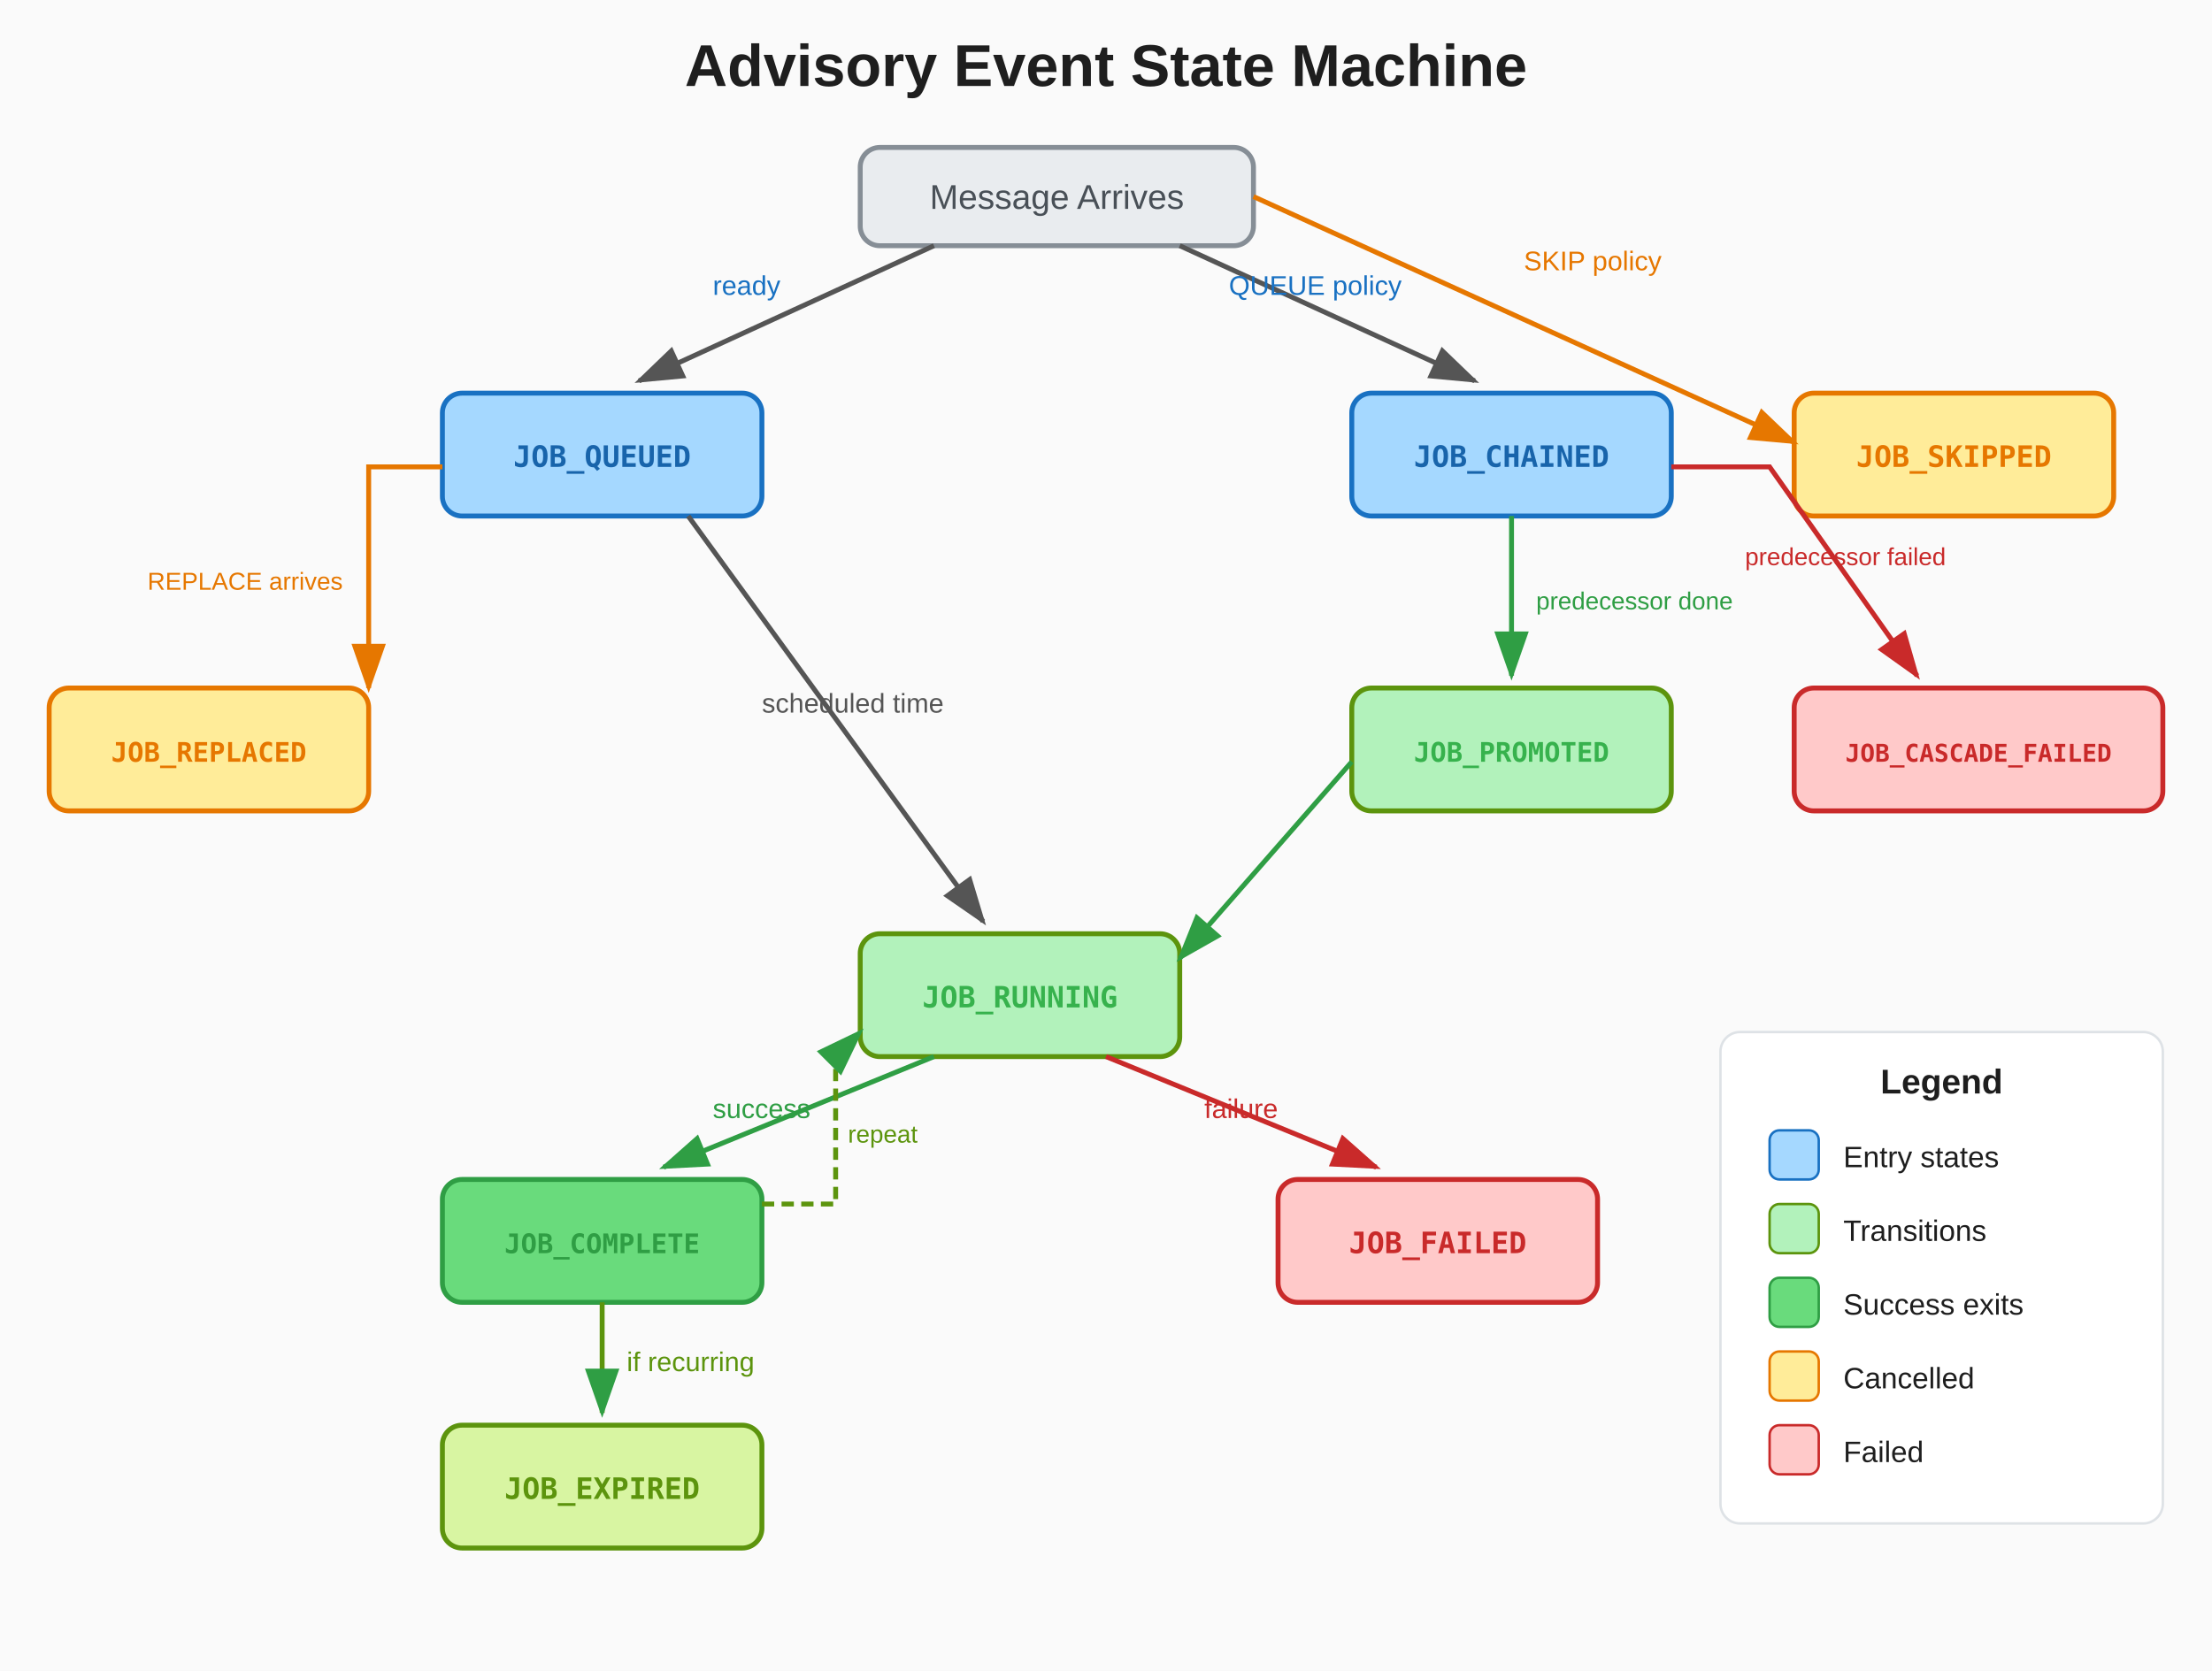
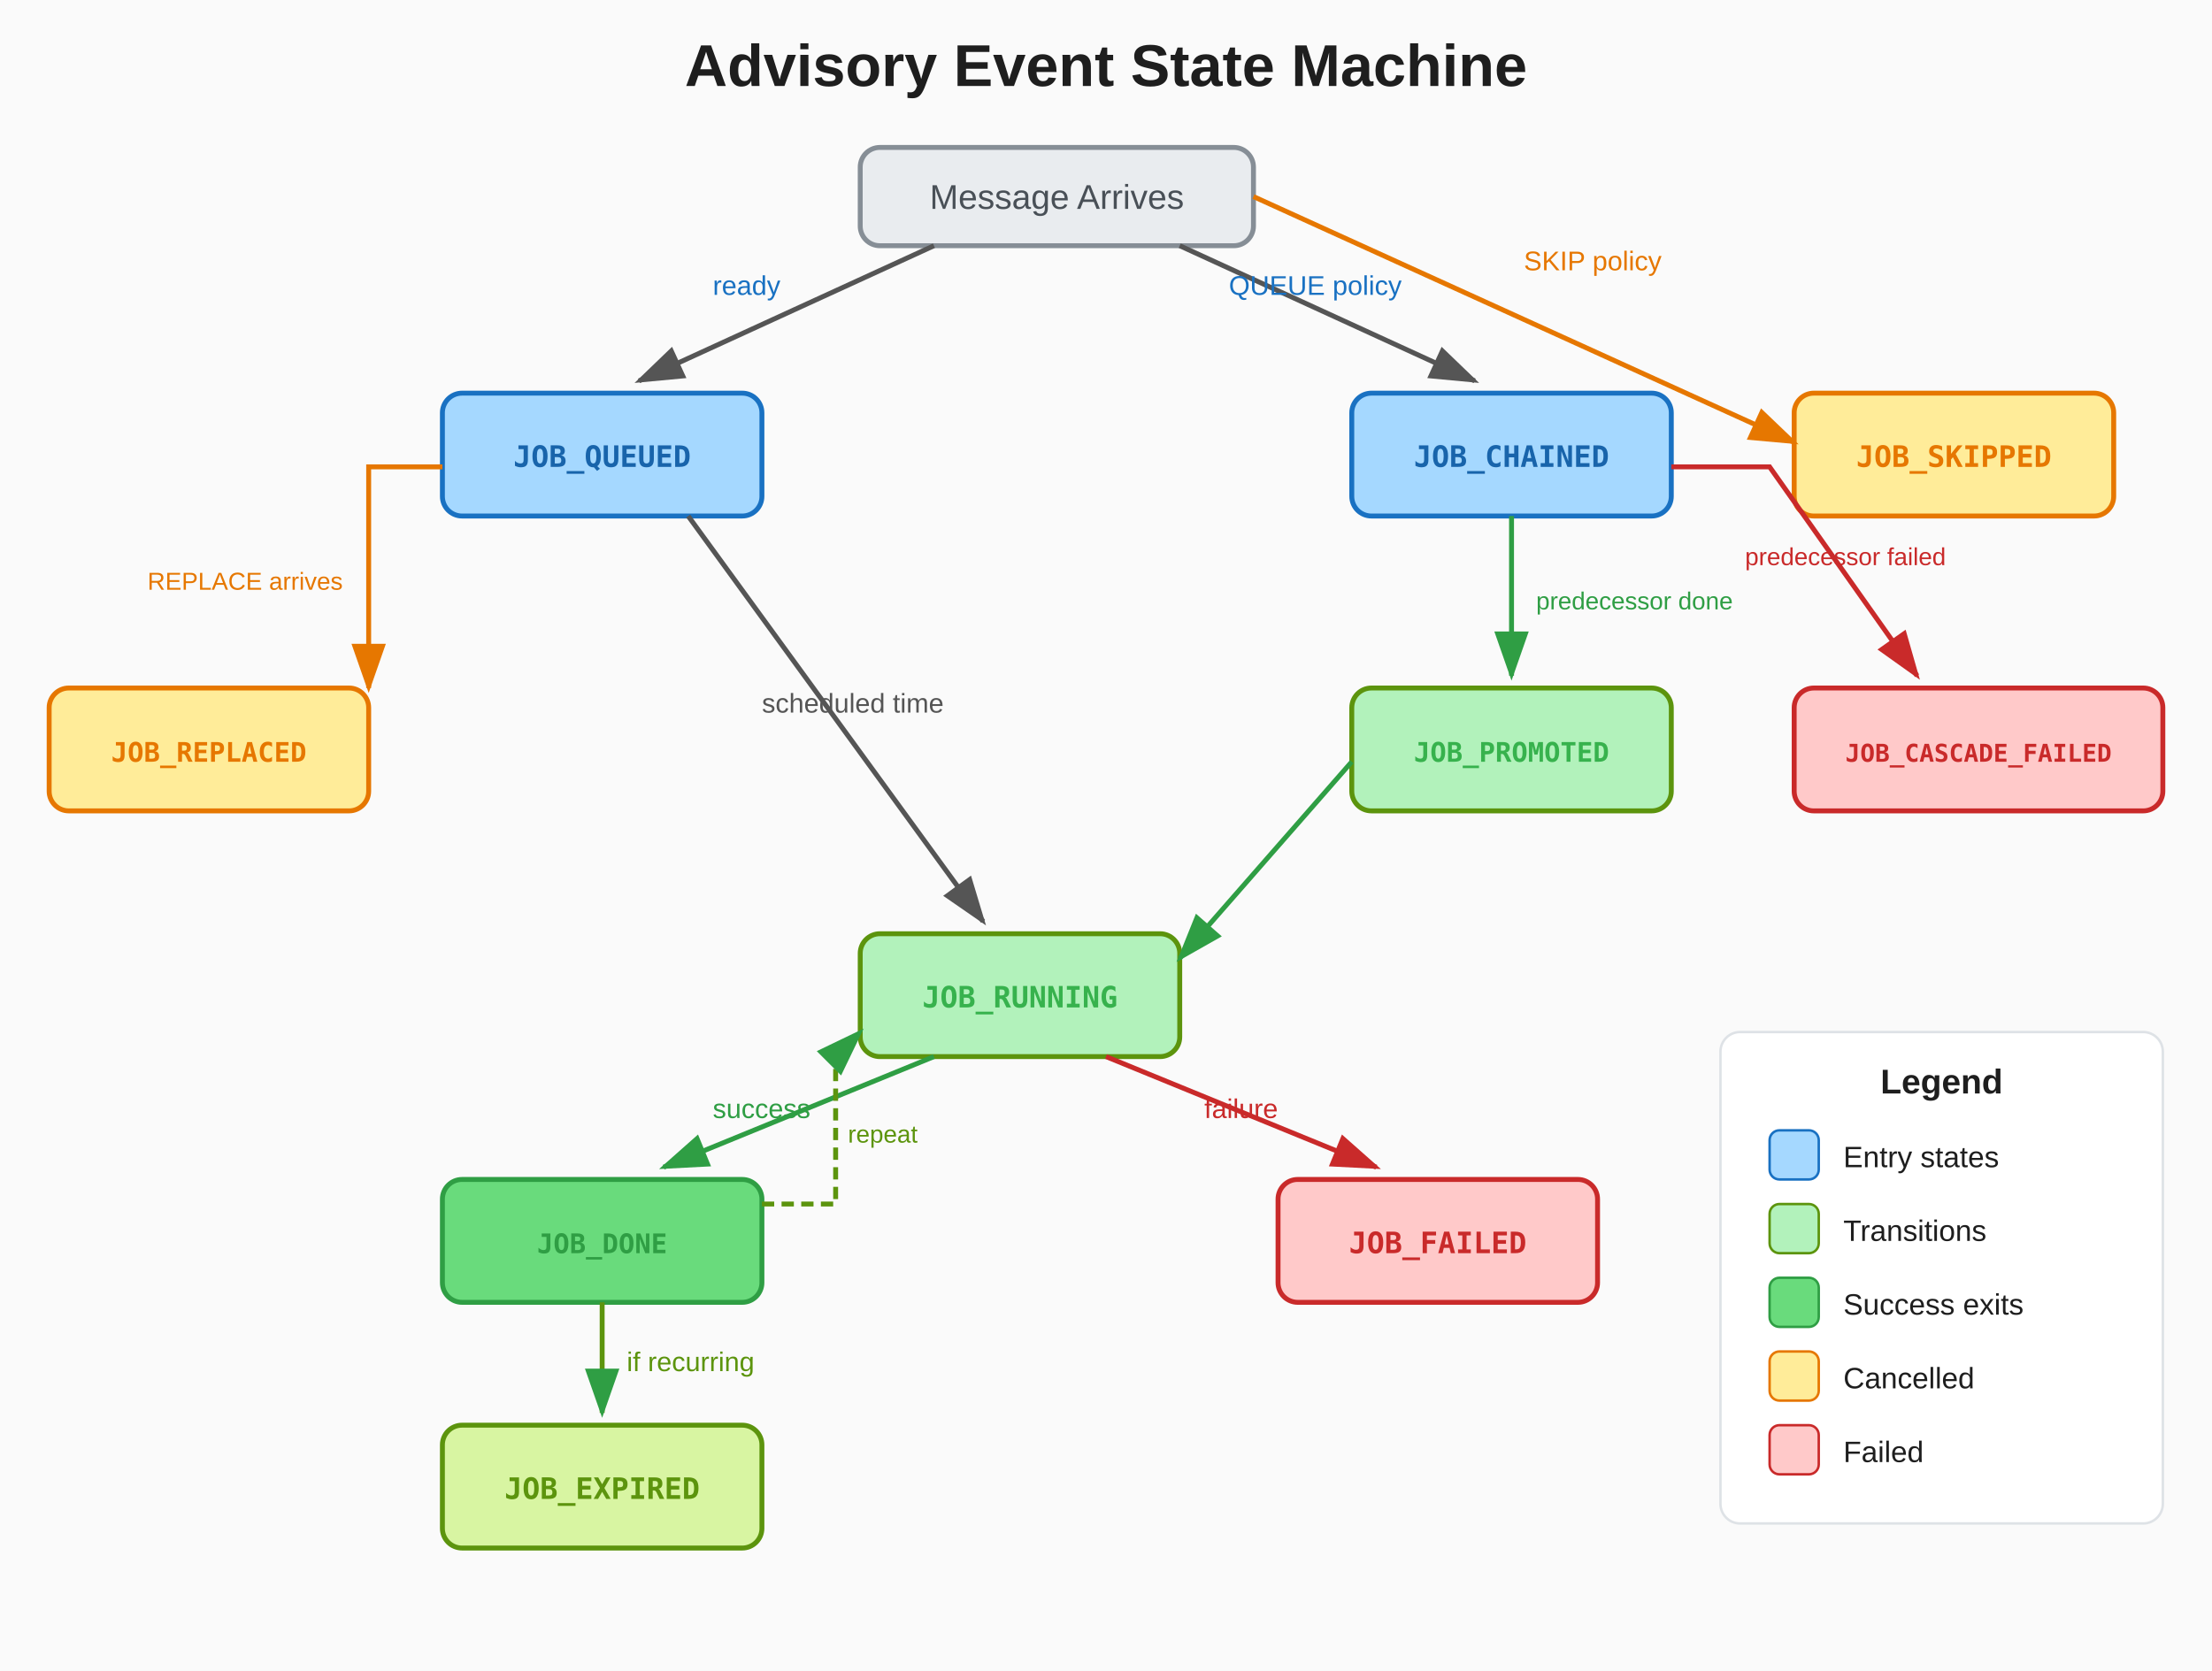
<svg xmlns="http://www.w3.org/2000/svg" viewBox="0 0 900 680" width="900" height="680">
  <defs>
    <marker id="arrowhead" markerWidth="10" markerHeight="7" refX="9" refY="3.5" orient="auto">
      <polygon points="0 0, 10 3.5, 0 7" fill="#555" />
    </marker>
    <marker id="arrowhead-green" markerWidth="10" markerHeight="7" refX="9" refY="3.5" orient="auto">
      <polygon points="0 0, 10 3.5, 0 7" fill="#2f9e44" />
    </marker>
    <marker id="arrowhead-red" markerWidth="10" markerHeight="7" refX="9" refY="3.5" orient="auto">
      <polygon points="0 0, 10 3.5, 0 7" fill="#c92a2a" />
    </marker>
    <marker id="arrowhead-orange" markerWidth="10" markerHeight="7" refX="9" refY="3.5" orient="auto">
      <polygon points="0 0, 10 3.5, 0 7" fill="#e67700" />
    </marker>
  </defs>
  <rect width="900" height="680" fill="#fafafa" />
  <text x="450" y="35" text-anchor="middle" font-family="Arial, sans-serif" font-size="24" font-weight="bold" fill="#1e1e1e">Advisory Event State Machine</text>
  <rect x="350" y="60" width="160" height="40" rx="8" fill="#e9ecef" stroke="#868e96" stroke-width="2" />
  <text x="430" y="85" text-anchor="middle" font-family="Arial, sans-serif" font-size="14" fill="#495057">Message Arrives</text>
  <rect x="180" y="160" width="130" height="50" rx="8" fill="#a5d8ff" stroke="#1971c2" stroke-width="2" />
  <text x="245" y="190" text-anchor="middle" font-family="monospace" font-size="12" font-weight="bold" fill="#1864ab">JOB_QUEUED</text>
  <rect x="550" y="160" width="130" height="50" rx="8" fill="#a5d8ff" stroke="#1971c2" stroke-width="2" />
  <text x="615" y="190" text-anchor="middle" font-family="monospace" font-size="12" font-weight="bold" fill="#1864ab">JOB_CHAINED</text>
  <rect x="730" y="160" width="130" height="50" rx="8" fill="#ffec99" stroke="#e67700" stroke-width="2" />
  <text x="795" y="190" text-anchor="middle" font-family="monospace" font-size="12" font-weight="bold" fill="#e67700">JOB_SKIPPED</text>
  <rect x="20" y="280" width="130" height="50" rx="8" fill="#ffec99" stroke="#e67700" stroke-width="2" />
  <text x="85" y="310" text-anchor="middle" font-family="monospace" font-size="11" font-weight="bold" fill="#e67700">JOB_REPLACED</text>
  <rect x="550" y="280" width="130" height="50" rx="8" fill="#b2f2bb" stroke="#5c940d" stroke-width="2" />
  <text x="615" y="310" text-anchor="middle" font-family="monospace" font-size="11" font-weight="bold" fill="#37b24d">JOB_PROMOTED</text>
  <rect x="350" y="380" width="130" height="50" rx="8" fill="#b2f2bb" stroke="#5c940d" stroke-width="2" />
  <text x="415" y="410" text-anchor="middle" font-family="monospace" font-size="12" font-weight="bold" fill="#37b24d">JOB_RUNNING</text>
  <rect x="730" y="280" width="150" height="50" rx="8" fill="#ffc9c9" stroke="#c92a2a" stroke-width="2" />
  <text x="805" y="310" text-anchor="middle" font-family="monospace" font-size="10" font-weight="bold" fill="#c92a2a">JOB_CASCADE_FAILED</text>
  <rect x="180" y="480" width="130" height="50" rx="8" fill="#69db7c" stroke="#2f9e44" stroke-width="2" />
-   <text x="245" y="510" text-anchor="middle" font-family="monospace" font-size="11" font-weight="bold" fill="#2f9e44">JOB_COMPLETE</text>
+   <text x="245" y="510" text-anchor="middle" font-family="monospace" font-size="11" font-weight="bold" fill="#2f9e44">JOB_DONE</text>
  <rect x="180" y="580" width="130" height="50" rx="8" fill="#d8f5a2" stroke="#5c940d" stroke-width="2" />
  <text x="245" y="610" text-anchor="middle" font-family="monospace" font-size="12" font-weight="bold" fill="#5c940d">JOB_EXPIRED</text>
  <rect x="520" y="480" width="130" height="50" rx="8" fill="#ffc9c9" stroke="#c92a2a" stroke-width="2" />
  <text x="585" y="510" text-anchor="middle" font-family="monospace" font-size="12" font-weight="bold" fill="#c92a2a">JOB_FAILED</text>
  <path d="M380 100 L260 155" fill="none" stroke="#555" stroke-width="2" marker-end="url(#arrowhead)" />
  <path d="M480 100 L600 155" fill="none" stroke="#555" stroke-width="2" marker-end="url(#arrowhead)" />
  <path d="M510 80 L730 180" fill="none" stroke="#e67700" stroke-width="2" marker-end="url(#arrowhead-orange)" />
  <text x="290" y="120" font-family="Arial, sans-serif" font-size="11" fill="#1971c2">ready</text>
  <text x="500" y="120" font-family="Arial, sans-serif" font-size="11" fill="#1971c2">QUEUE policy</text>
  <text x="620" y="110" font-family="Arial, sans-serif" font-size="11" fill="#e67700">SKIP policy</text>
  <path d="M280 210 L400 375" fill="none" stroke="#555" stroke-width="2" marker-end="url(#arrowhead)" />
  <text x="310" y="290" font-family="Arial, sans-serif" font-size="11" fill="#555">scheduled time</text>
  <path d="M180 190 L150 190 L150 280" fill="none" stroke="#e67700" stroke-width="2" marker-end="url(#arrowhead-orange)" />
  <text x="60" y="240" font-family="Arial, sans-serif" font-size="10" fill="#e67700">REPLACE arrives</text>
  <path d="M615 210 L615 275" fill="none" stroke="#2f9e44" stroke-width="2" marker-end="url(#arrowhead-green)" />
  <text x="625" y="248" font-family="Arial, sans-serif" font-size="10" fill="#2f9e44">predecessor done</text>
  <path d="M680 190 L720 190 L780 275" fill="none" stroke="#c92a2a" stroke-width="2" marker-end="url(#arrowhead-red)" />
  <text x="710" y="230" font-family="Arial, sans-serif" font-size="10" fill="#c92a2a">predecessor failed</text>
  <path d="M550 310 L480 390" fill="none" stroke="#2f9e44" stroke-width="2" marker-end="url(#arrowhead-green)" />
  <path d="M380 430 L270 475" fill="none" stroke="#2f9e44" stroke-width="2" marker-end="url(#arrowhead-green)" />
  <text x="290" y="455" font-family="Arial, sans-serif" font-size="11" fill="#2f9e44">success</text>
  <path d="M450 430 L560 475" fill="none" stroke="#c92a2a" stroke-width="2" marker-end="url(#arrowhead-red)" />
  <text x="490" y="455" font-family="Arial, sans-serif" font-size="11" fill="#c92a2a">failure</text>
  <path d="M245 530 L245 575" fill="none" stroke="#5c940d" stroke-width="2" marker-end="url(#arrowhead-green)" />
  <text x="255" y="558" font-family="Arial, sans-serif" font-size="11" fill="#5c940d">if recurring</text>
  <path d="M310 490 L340 490 L340 430 L350 420" fill="none" stroke="#5c940d" stroke-width="2" stroke-dasharray="5,3" marker-end="url(#arrowhead-green)" />
  <text x="345" y="465" font-family="Arial, sans-serif" font-size="10" fill="#5c940d">repeat</text>
  <rect x="700" y="420" width="180" height="200" rx="8" fill="#fff" stroke="#dee2e6" stroke-width="1" />
  <text x="790" y="445" text-anchor="middle" font-family="Arial, sans-serif" font-size="14" font-weight="bold" fill="#1e1e1e">Legend</text>
  <rect x="720" y="460" width="20" height="20" rx="4" fill="#a5d8ff" stroke="#1971c2" stroke-width="1" />
  <text x="750" y="475" font-family="Arial, sans-serif" font-size="12" fill="#1e1e1e">Entry states</text>
  <rect x="720" y="490" width="20" height="20" rx="4" fill="#b2f2bb" stroke="#5c940d" stroke-width="1" />
  <text x="750" y="505" font-family="Arial, sans-serif" font-size="12" fill="#1e1e1e">Transitions</text>
  <rect x="720" y="520" width="20" height="20" rx="4" fill="#69db7c" stroke="#2f9e44" stroke-width="1" />
  <text x="750" y="535" font-family="Arial, sans-serif" font-size="12" fill="#1e1e1e">Success exits</text>
  <rect x="720" y="550" width="20" height="20" rx="4" fill="#ffec99" stroke="#e67700" stroke-width="1" />
  <text x="750" y="565" font-family="Arial, sans-serif" font-size="12" fill="#1e1e1e">Cancelled</text>
  <rect x="720" y="580" width="20" height="20" rx="4" fill="#ffc9c9" stroke="#c92a2a" stroke-width="1" />
  <text x="750" y="595" font-family="Arial, sans-serif" font-size="12" fill="#1e1e1e">Failed</text>
</svg>
